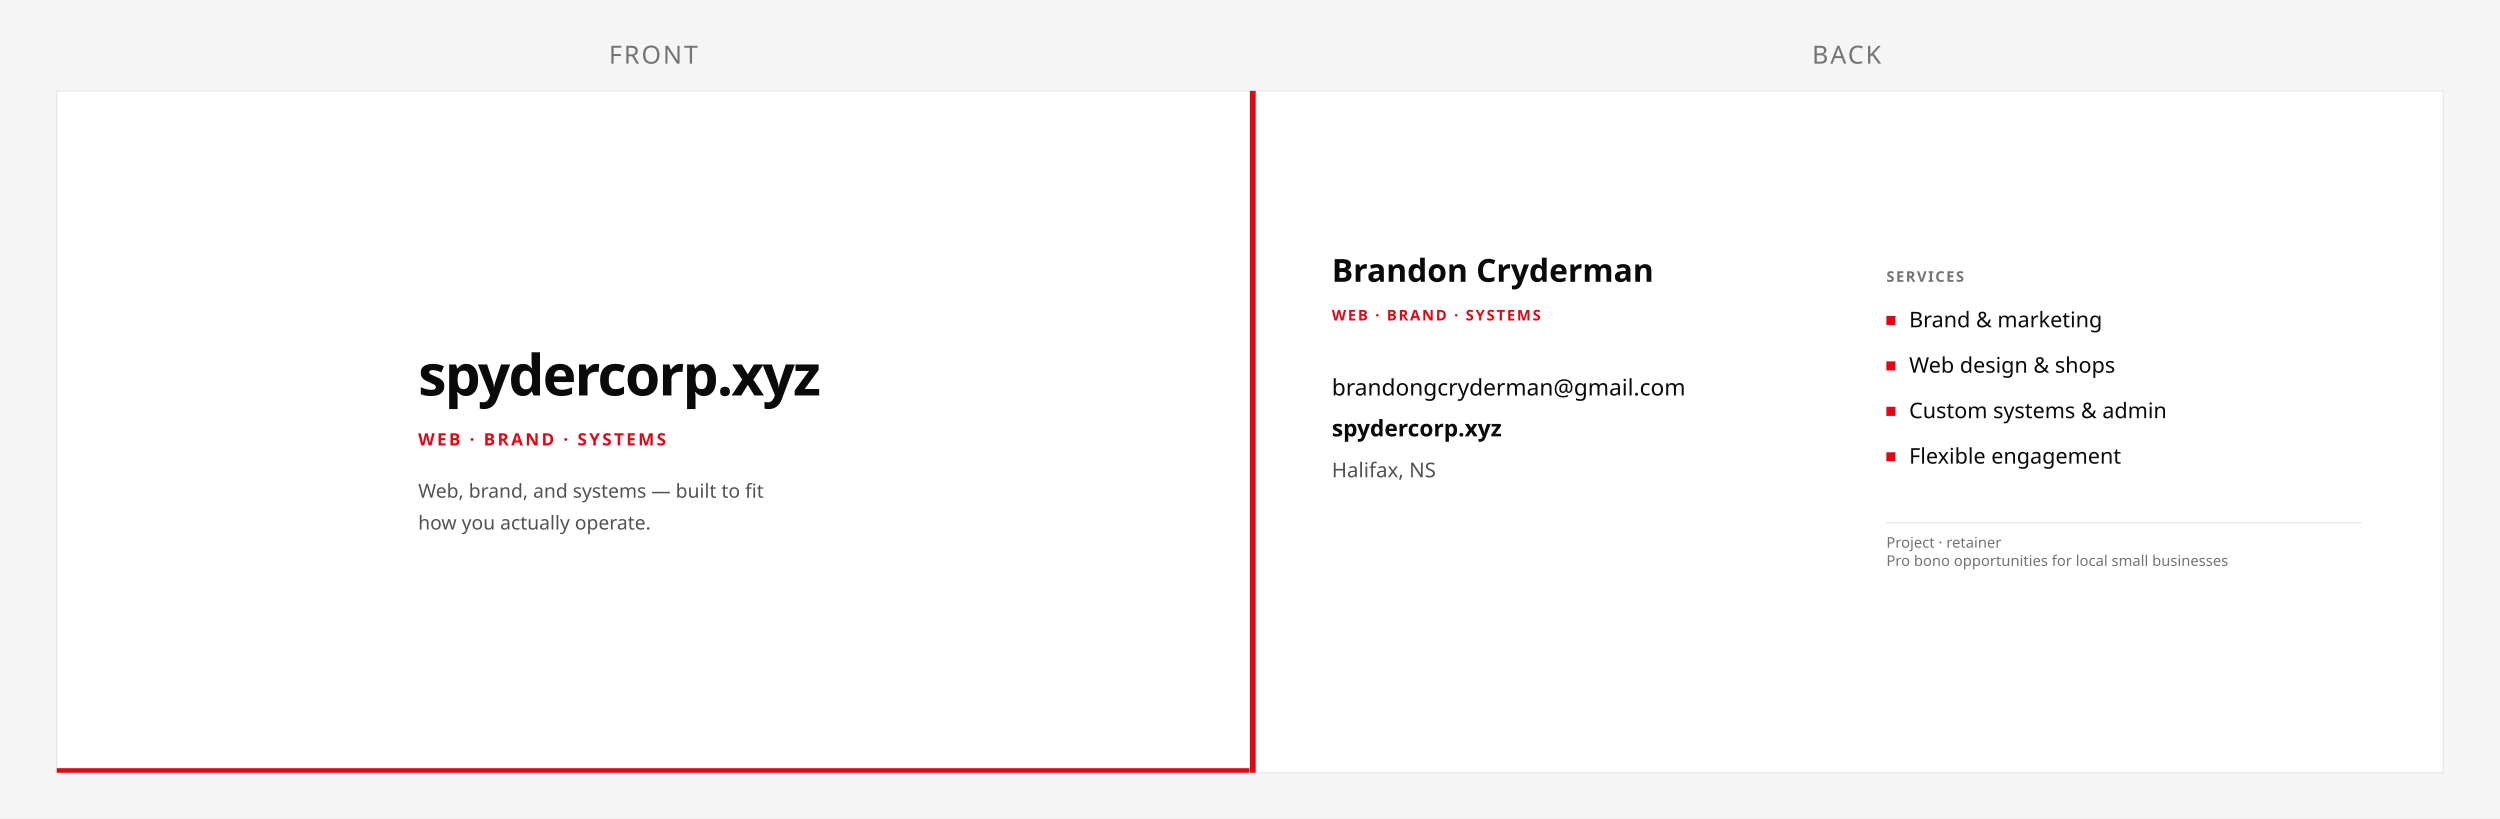
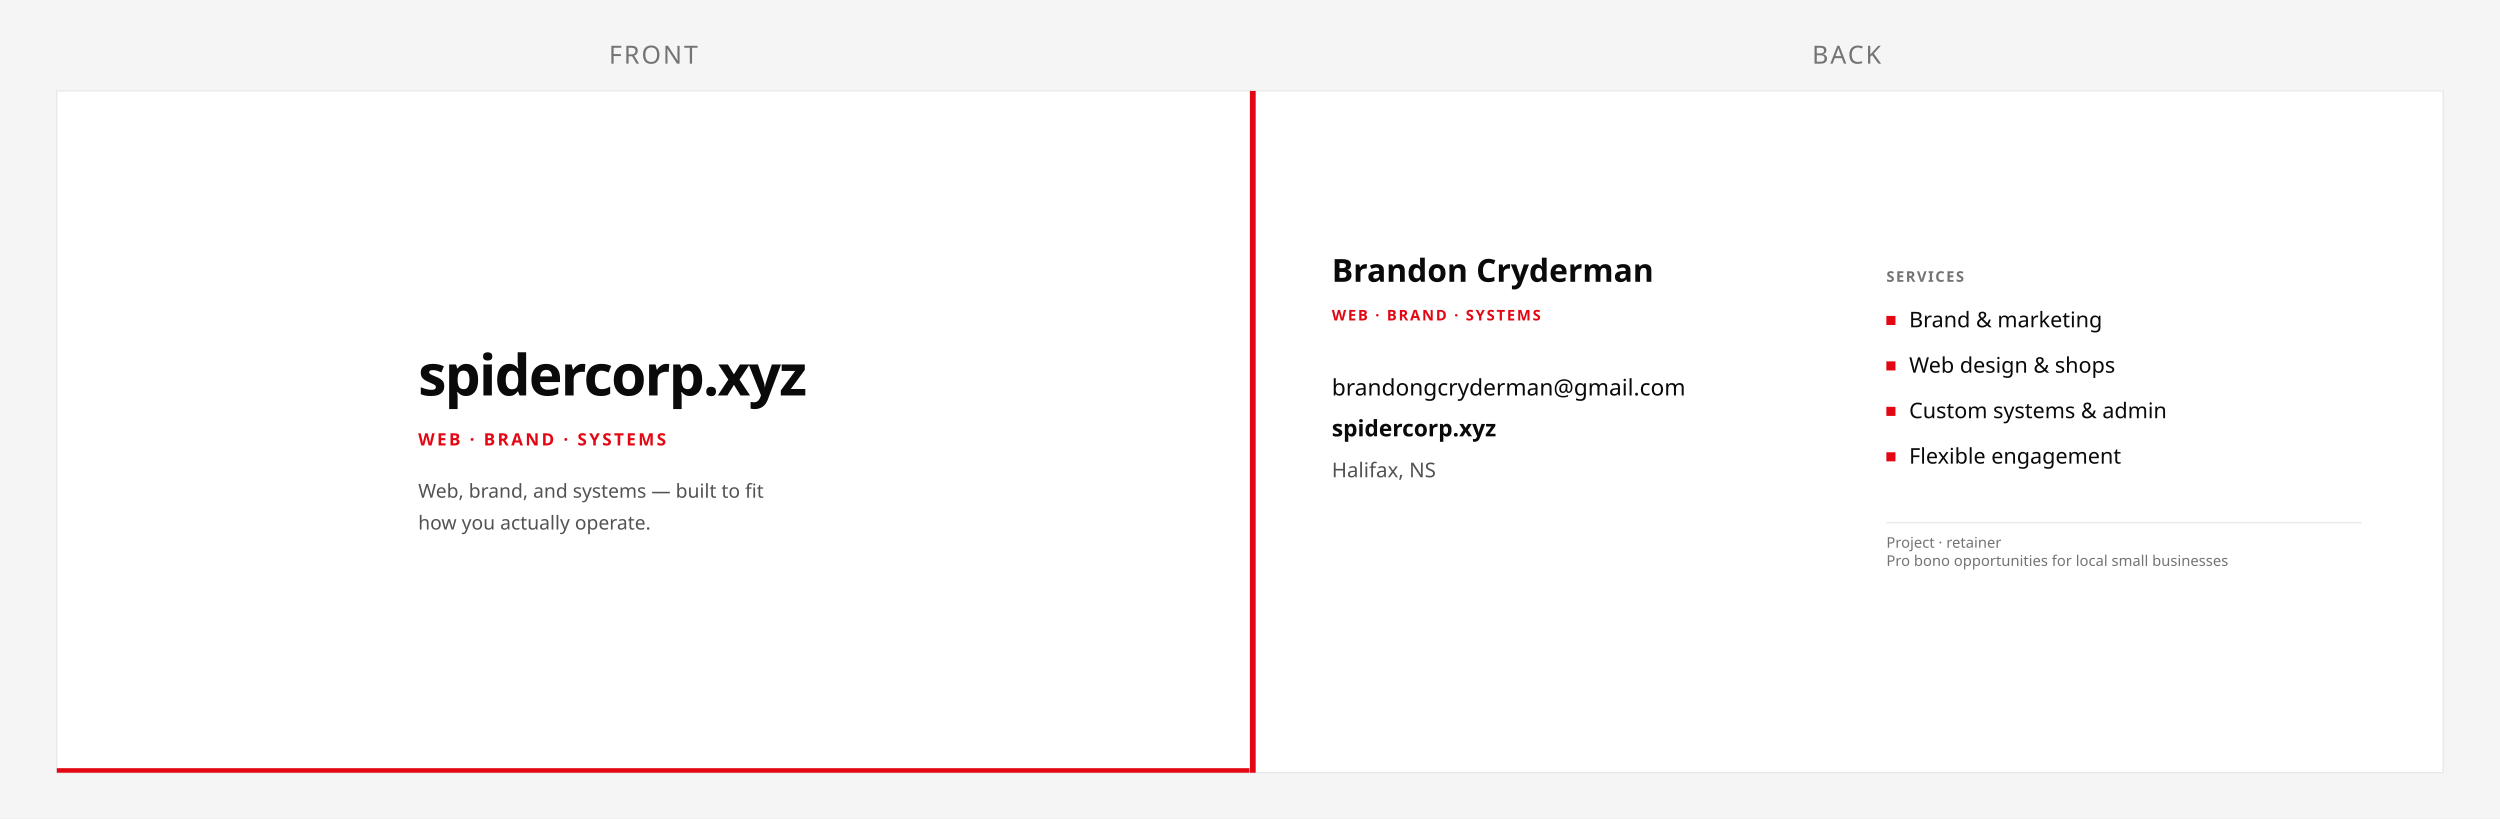
<svg xmlns="http://www.w3.org/2000/svg" width="2200" height="720" viewBox="0 0 2200 720">
  <rect width="2200" height="720" fill="#f5f5f5" />
  <text x="575" y="56" text-anchor="middle" font-family="system-ui, sans-serif" font-size="22" fill="#737373" letter-spacing="0.08em">FRONT</text>
  <text x="1625" y="56" text-anchor="middle" font-family="system-ui, sans-serif" font-size="22" fill="#737373" letter-spacing="0.08em">BACK</text>
  <g transform="translate(50 80)">
    <rect width="1050" height="600" fill="#ffffff" stroke="#e5e5e5" stroke-width="1" />
    <rect x="0" y="596" width="1050" height="4" fill="#e30613" />
    <g transform="translate(64 78) scale(2.35)" />
    <g font-family="system-ui, sans-serif">
-       <text x="318" y="268" font-size="50" font-weight="700" fill="#0a0a0a" letter-spacing="-0.03em">spydercorp.xyz</text>
+       <text x="318" y="268" font-size="50" font-weight="700" fill="#0a0a0a" letter-spacing="-0.03em">spidercorp.xyz</text>
      <text x="318" y="312" font-size="15" font-weight="600" fill="#e30613" letter-spacing="0.14em">WEB · BRAND · SYSTEMS</text>
      <text x="318" y="358" font-size="17" fill="#525252">Web, brand, and systems — built to fit</text>
      <text x="318" y="386" font-size="17" fill="#525252">how you actually operate.</text>
    </g>
  </g>
  <g transform="translate(1100 80)">
    <rect width="1050" height="600" fill="#ffffff" stroke="#e5e5e5" stroke-width="1" />
    <rect x="0" y="0" width="5" height="600" fill="#e30613" />
    <g font-family="system-ui, sans-serif">
      <text x="72" y="168" font-size="28" font-weight="700" fill="#0a0a0a">Brandon Cryderman</text>
      <text x="72" y="202" font-size="13" font-weight="600" fill="#e30613" letter-spacing="0.12em">WEB · BRAND · SYSTEMS</text>
      <text x="72" y="268" font-size="20" fill="#0a0a0a">brandongcryderman@gmail.com</text>
-       <text x="72" y="304" font-size="20" font-weight="600" fill="#0a0a0a">spydercorp.xyz</text>
+       <text x="72" y="304" font-size="20" font-weight="600" fill="#0a0a0a">spidercorp.xyz</text>
      <text x="72" y="340" font-size="18" fill="#525252">Halifax, NS</text>
      <text x="560" y="168" font-size="13" font-weight="600" fill="#737373" letter-spacing="0.1em">SERVICES</text>
      <rect x="560" y="198" width="8" height="8" fill="#e30613" />
      <text x="580" y="208" font-size="19" fill="#0a0a0a">Brand &amp; marketing</text>
      <rect x="560" y="238" width="8" height="8" fill="#e30613" />
      <text x="580" y="248" font-size="19" fill="#0a0a0a">Web design &amp; shops</text>
      <rect x="560" y="278" width="8" height="8" fill="#e30613" />
      <text x="580" y="288" font-size="19" fill="#0a0a0a">Custom systems &amp; admin</text>
      <rect x="560" y="318" width="8" height="8" fill="#e30613" />
      <text x="580" y="328" font-size="19" fill="#0a0a0a">Flexible engagement</text>
      <line x1="560" y1="380" x2="978" y2="380" stroke="#e5e5e5" />
      <text x="560" y="402" font-size="13" fill="#737373">Project · retainer</text>
      <text x="560" y="418" font-size="13" fill="#737373">Pro bono opportunities for local small businesses</text>
    </g>
    <g transform="translate(900 468) scale(0.72)" />
  </g>
</svg>
